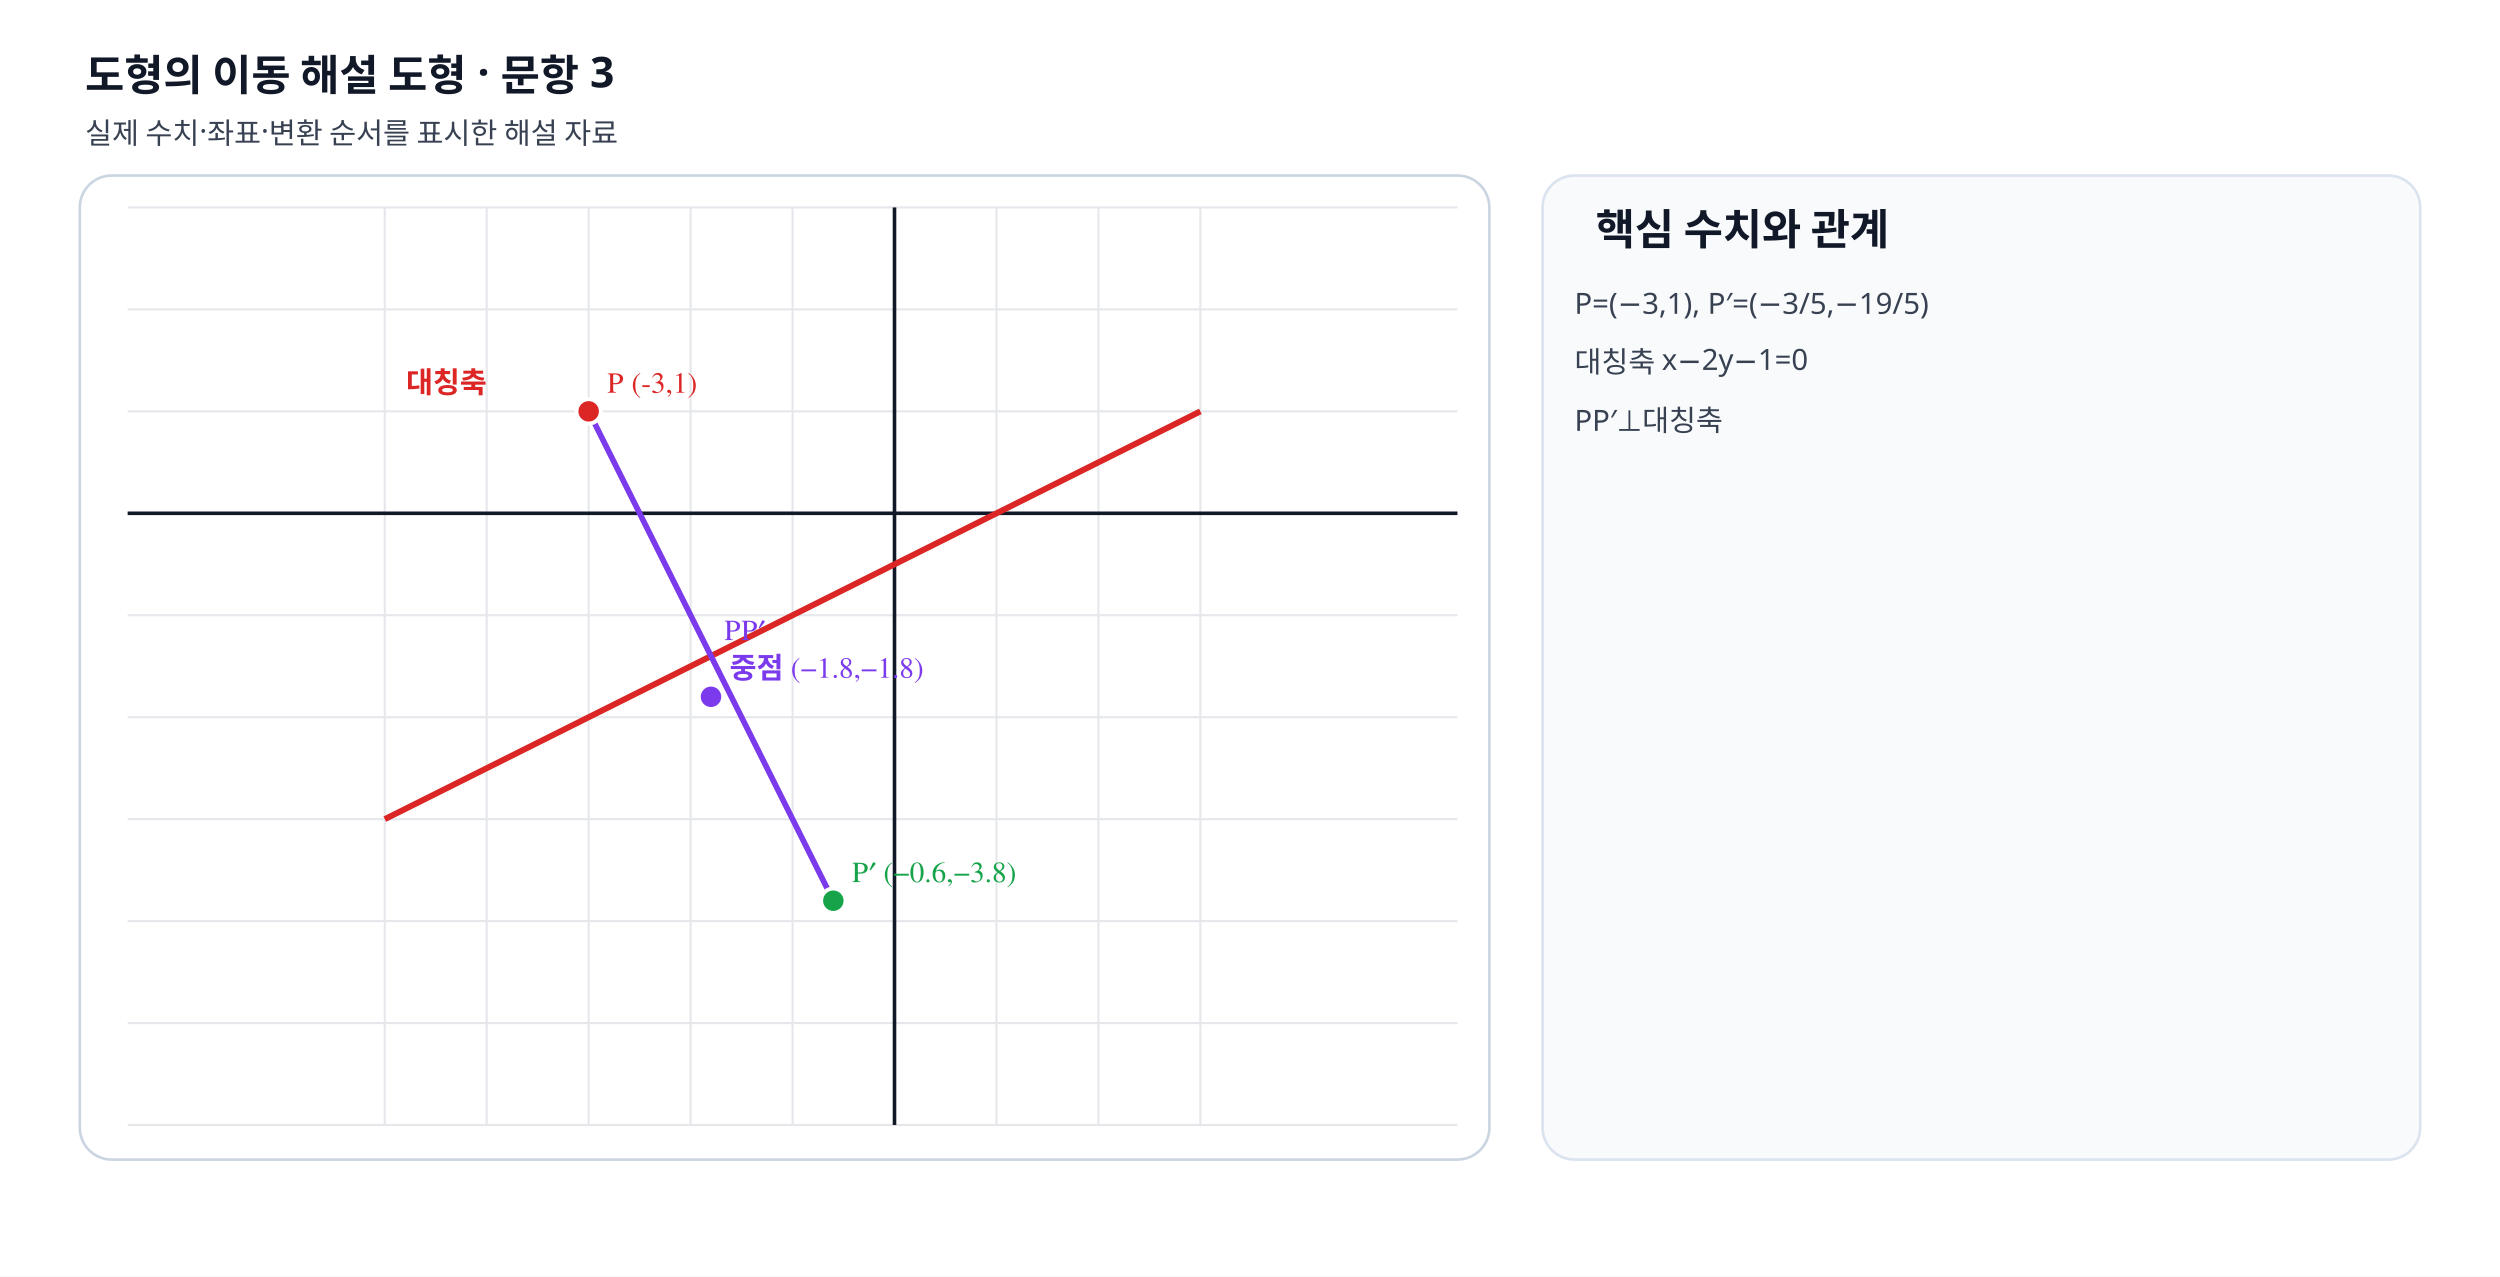
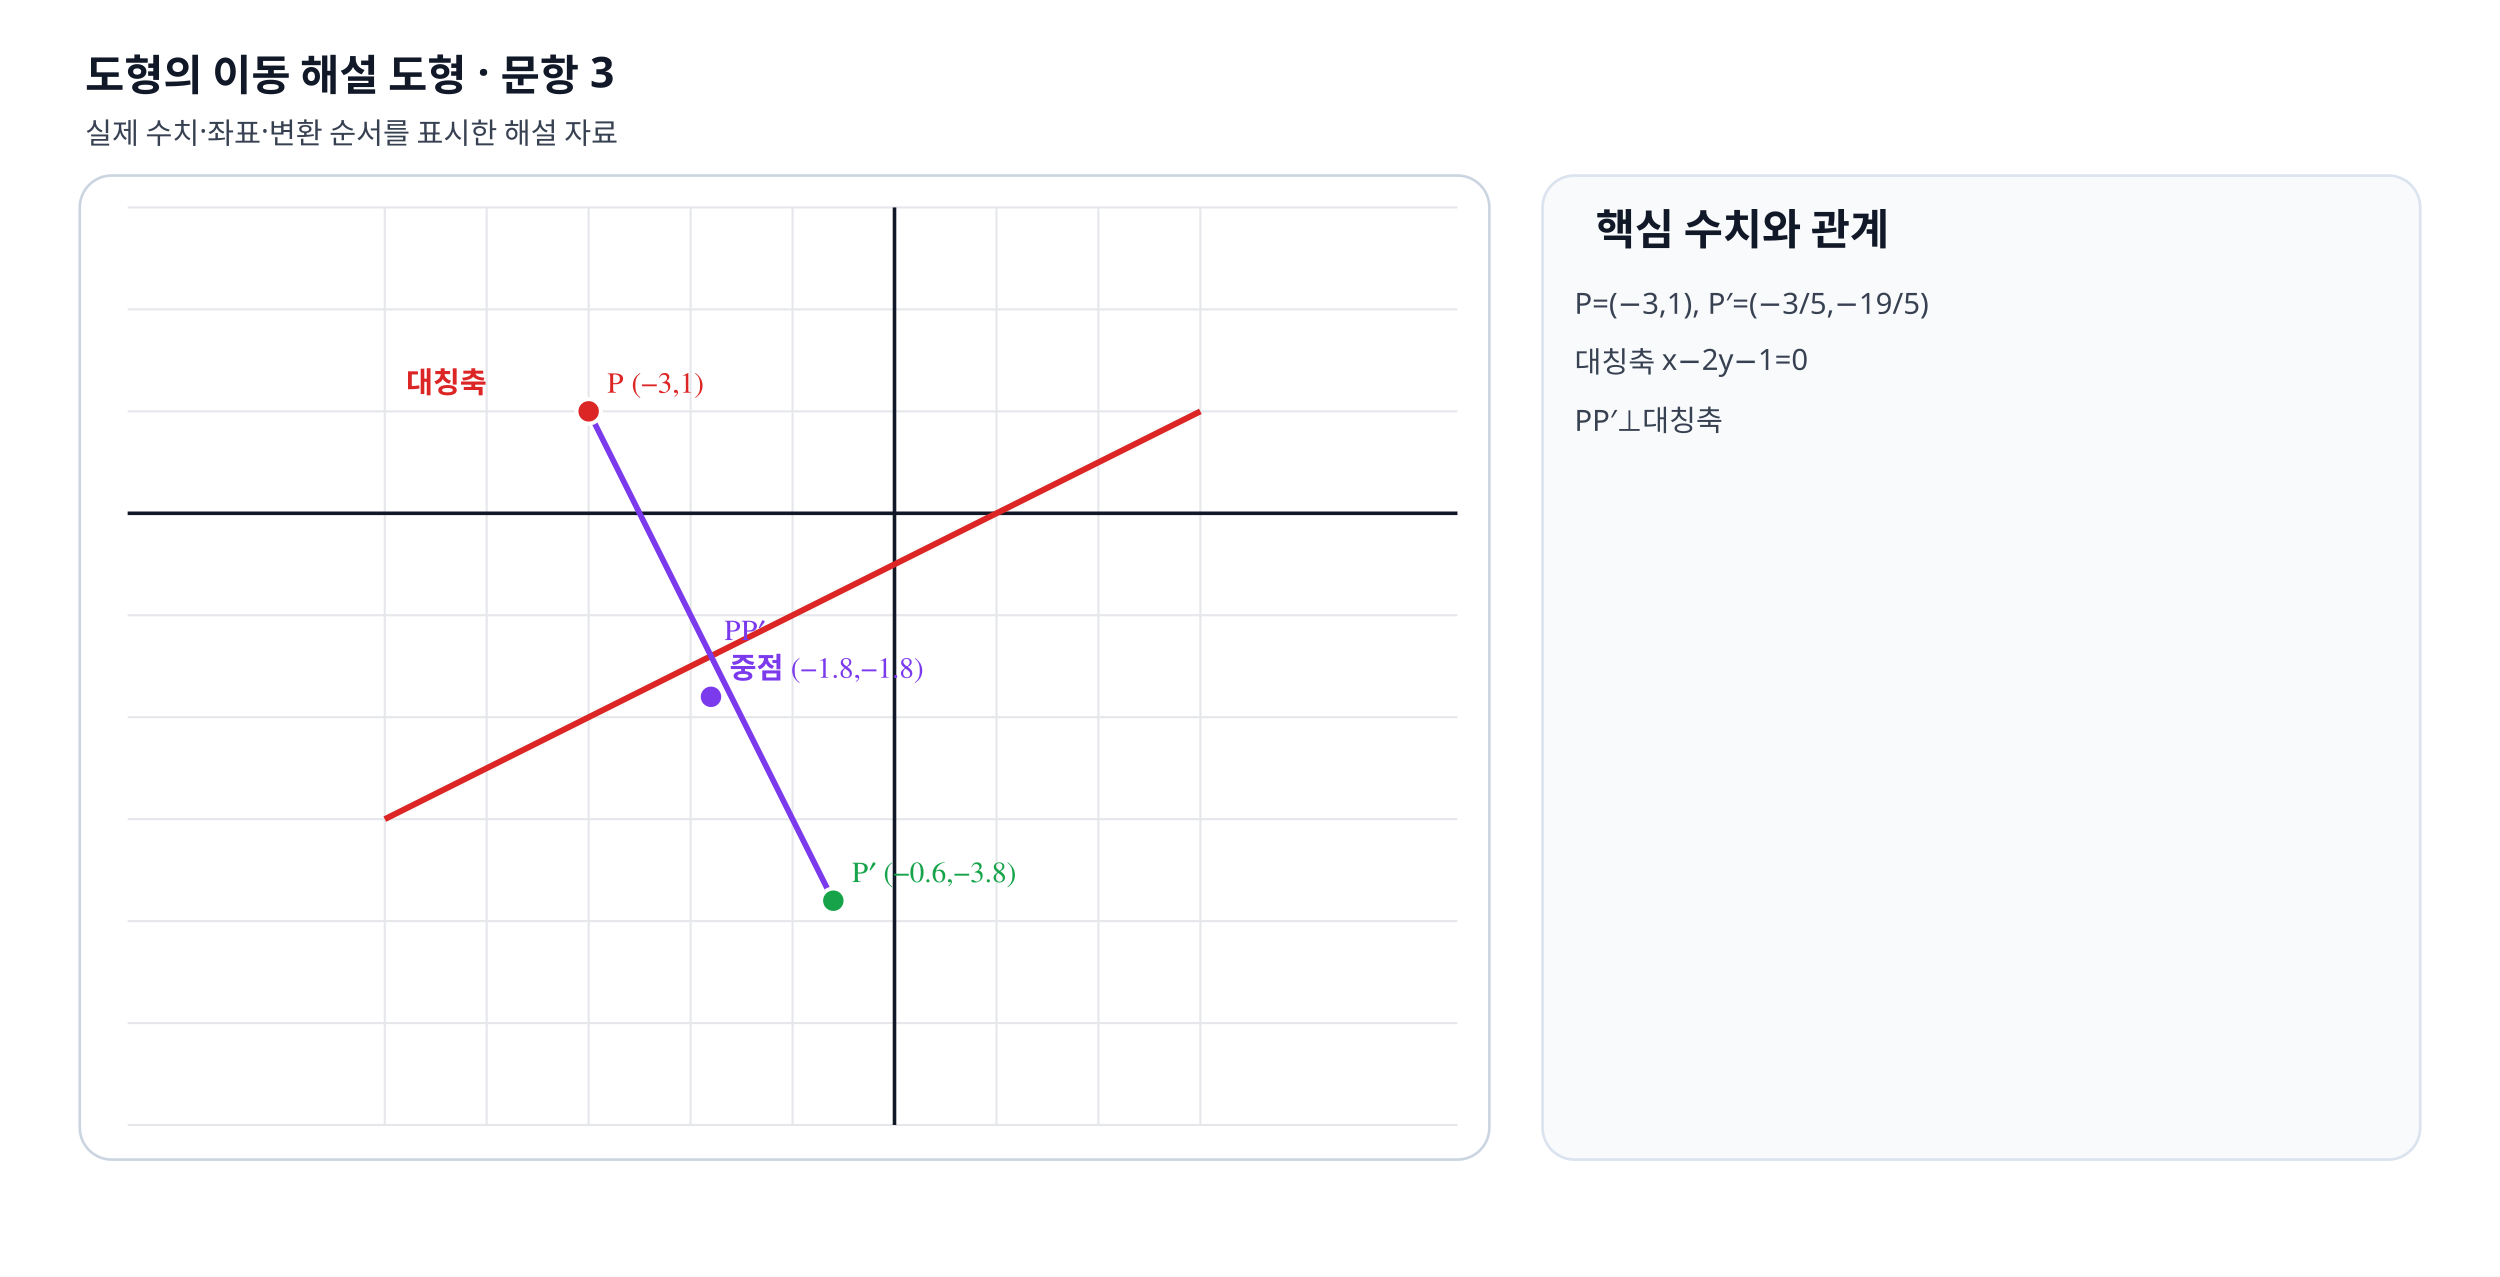
<svg xmlns="http://www.w3.org/2000/svg" viewBox="0 0 940 480" width="940" height="480" preserveAspectRatio="xMidYMid meet" role="img" data-geometry-mode="COORDINATE_GEOMETRY_HYBRID" data-geometry-style-version="AP_GRAPH_PRINT_V1_1_DRAFT" data-geometry-preset="GEOMETRY_STANDARD" data-axis-scale-mode="EQUAL_UNIT" data-fact-hash="17a3402117a3402117a3402117a3402117a3402117a3402117a3402117a34021" data-visual-provenance="deterministic-python-independent-facts">
  <defs>
    <marker id="arrow" markerWidth="8" markerHeight="8" refX="7" refY="4" orient="auto">
      <path d="M0 0 8 4 0 8z" fill="#64748b" />
    </marker>
  </defs>
  <style>.label{font:11px "STIX Two Math","Malgun Gothic",serif;font-weight:600}.note{font:11px "Noto Sans KR","Malgun Gothic",sans-serif;fill:#374151}.heading{font:700 16px "Noto Sans KR","Malgun Gothic",sans-serif;fill:#111827}</style>
  <rect width="940" height="480" fill="#fff" />
  <text x="32" y="34" class="heading">도형의 이동 해설 도형 · 문항 3</text>
  <text x="32" y="54" class="note">실제 수치·좌표·변환 순서를 표시한 해설 자료</text>
  <rect x="30" y="66" width="530" height="370" rx="12" fill="#fff" stroke="#cbd5e1" />
  <line x1="144.67" y1="78" x2="144.67" y2="423" stroke="#e5e7eb" stroke-width=".8" />
  <line x1="183.00" y1="78" x2="183.00" y2="423" stroke="#e5e7eb" stroke-width=".8" />
  <line x1="221.33" y1="78" x2="221.33" y2="423" stroke="#e5e7eb" stroke-width=".8" />
  <line x1="259.67" y1="78" x2="259.67" y2="423" stroke="#e5e7eb" stroke-width=".8" />
  <line x1="298.00" y1="78" x2="298.00" y2="423" stroke="#e5e7eb" stroke-width=".8" />
  <line x1="336.33" y1="78" x2="336.33" y2="423" stroke="#e5e7eb" stroke-width=".8" />
  <line x1="374.67" y1="78" x2="374.67" y2="423" stroke="#e5e7eb" stroke-width=".8" />
  <line x1="413.00" y1="78" x2="413.00" y2="423" stroke="#e5e7eb" stroke-width=".8" />
  <line x1="451.33" y1="78" x2="451.33" y2="423" stroke="#e5e7eb" stroke-width=".8" />
  <line x1="48" y1="423.00" x2="548" y2="423.00" stroke="#e5e7eb" stroke-width=".8" />
  <line x1="48" y1="384.67" x2="548" y2="384.67" stroke="#e5e7eb" stroke-width=".8" />
  <line x1="48" y1="346.33" x2="548" y2="346.33" stroke="#e5e7eb" stroke-width=".8" />
  <line x1="48" y1="308.00" x2="548" y2="308.00" stroke="#e5e7eb" stroke-width=".8" />
  <line x1="48" y1="269.67" x2="548" y2="269.67" stroke="#e5e7eb" stroke-width=".8" />
  <line x1="48" y1="231.33" x2="548" y2="231.33" stroke="#e5e7eb" stroke-width=".8" />
  <line x1="48" y1="193.00" x2="548" y2="193.00" stroke="#e5e7eb" stroke-width=".8" />
  <line x1="48" y1="154.67" x2="548" y2="154.67" stroke="#e5e7eb" stroke-width=".8" />
  <line x1="48" y1="116.33" x2="548" y2="116.33" stroke="#e5e7eb" stroke-width=".8" />
  <line x1="48" y1="78.00" x2="548" y2="78.00" stroke="#e5e7eb" stroke-width=".8" />
  <line x1="336.333" y1="78" x2="336.333" y2="423" stroke="#111827" stroke-width="1.35" />
  <line x1="48" y1="193" x2="548" y2="193" stroke="#111827" stroke-width="1.35" />
-   <line data-geometry="line" data-equation="1x+-2y+-1=0" x1="144.67" y1="308.00" x2="451.33" y2="154.67" stroke="#dc2626" stroke-width="2.25" />
+   <line data-geometry="line" data-equation="x-2y-1=0" x1="144.67" y1="308.00" x2="451.33" y2="154.67" stroke="#dc2626" stroke-width="2.25" />
  <text x="152.667" y="147.667" class="label" fill="#dc2626">대칭축</text>
  <line data-geometry="segment" x1="221.333" y1="154.667" x2="313.333" y2="338.667" stroke="#7c3aed" stroke-width="2.15" />
  <text x="272.333" y="240.667" class="label" fill="#7c3aed">PP′</text>
  <g data-point-label="P" data-point-x="-3" data-point-y="1">
    <circle cx="221.333" cy="154.667" r="4.6" fill="#dc2626" stroke="#fff" stroke-width="1.5" />
-     <text x="228.333" y="147.667" class="label" fill="#dc2626">P (-3,1)</text>
+     <text x="228.333" y="147.667" class="label" fill="#dc2626">P (−3,1)</text>
  </g>
-   <g data-point-label="P′" data-point-x="−0.6" data-point-y="−3.8">
+   <g data-point-label="P′" data-point-x="-0.6" data-point-y="-3.8">
    <circle cx="313.333" cy="338.667" r="4.6" fill="#16a34a" stroke="#fff" stroke-width="1.5" />
    <text x="320.333" y="331.667" class="label" fill="#16a34a">P′ (−0.6,−3.8)</text>
  </g>
-   <g data-point-label="중점" data-point-x="−1.8" data-point-y="−1.8">
+   <g data-point-label="중점" data-point-x="-1.8" data-point-y="-1.8">
    <circle cx="267.333" cy="262" r="4.6" fill="#7c3aed" stroke="#fff" stroke-width="1.5" />
    <text x="274.333" y="255" class="label" fill="#7c3aed">중점 (−1.8,−1.8)</text>
  </g>
  <rect x="580" y="66" width="330" height="370" rx="12" fill="#f8fafc" stroke="#dbe3ef" />
  <text x="600" y="92" class="heading">핵심 수치와 관계</text>
  <text x="592" y="118" class="note">P=(−3,1), P′=(−3/5,−19/5)</text>
  <text x="592" y="140" class="note">대칭축 x−2y−1=0</text>
  <text x="592" y="162" class="note">PP′⊥대칭축</text>
</svg>
